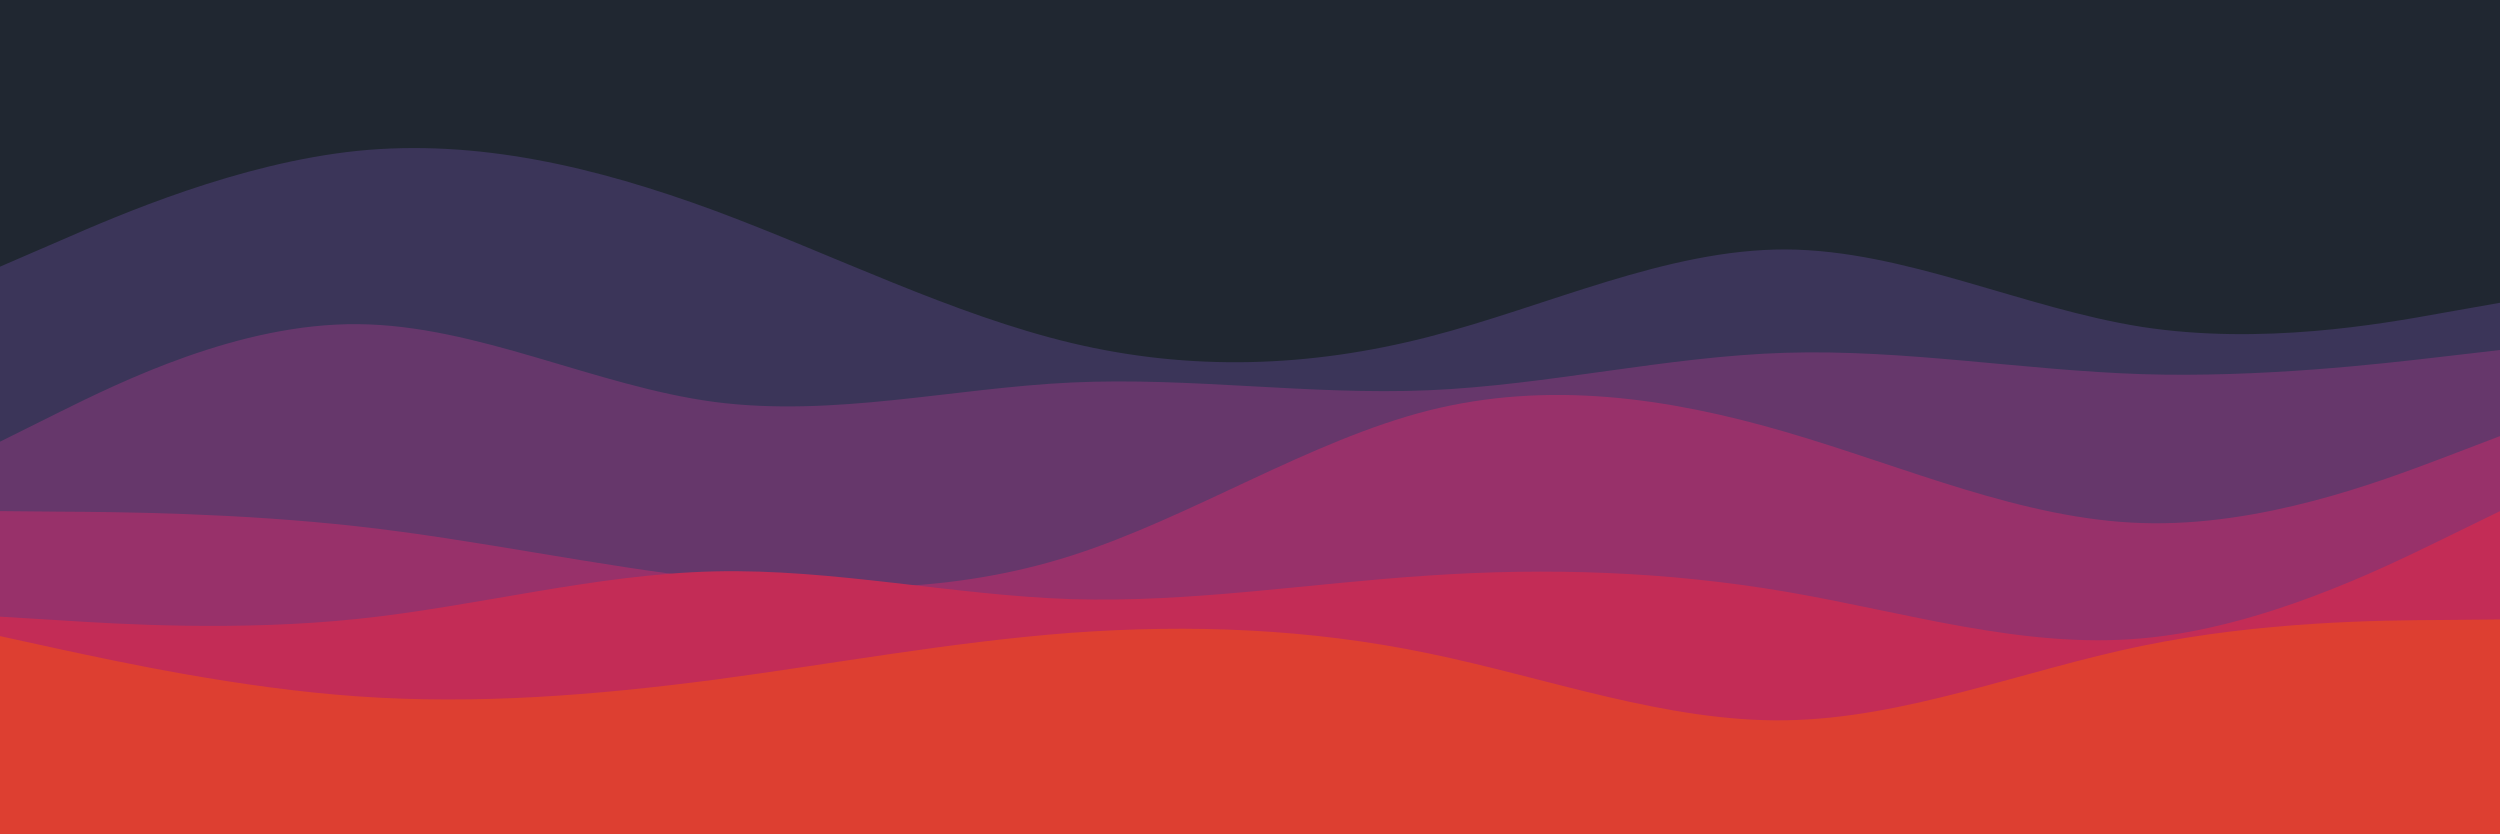
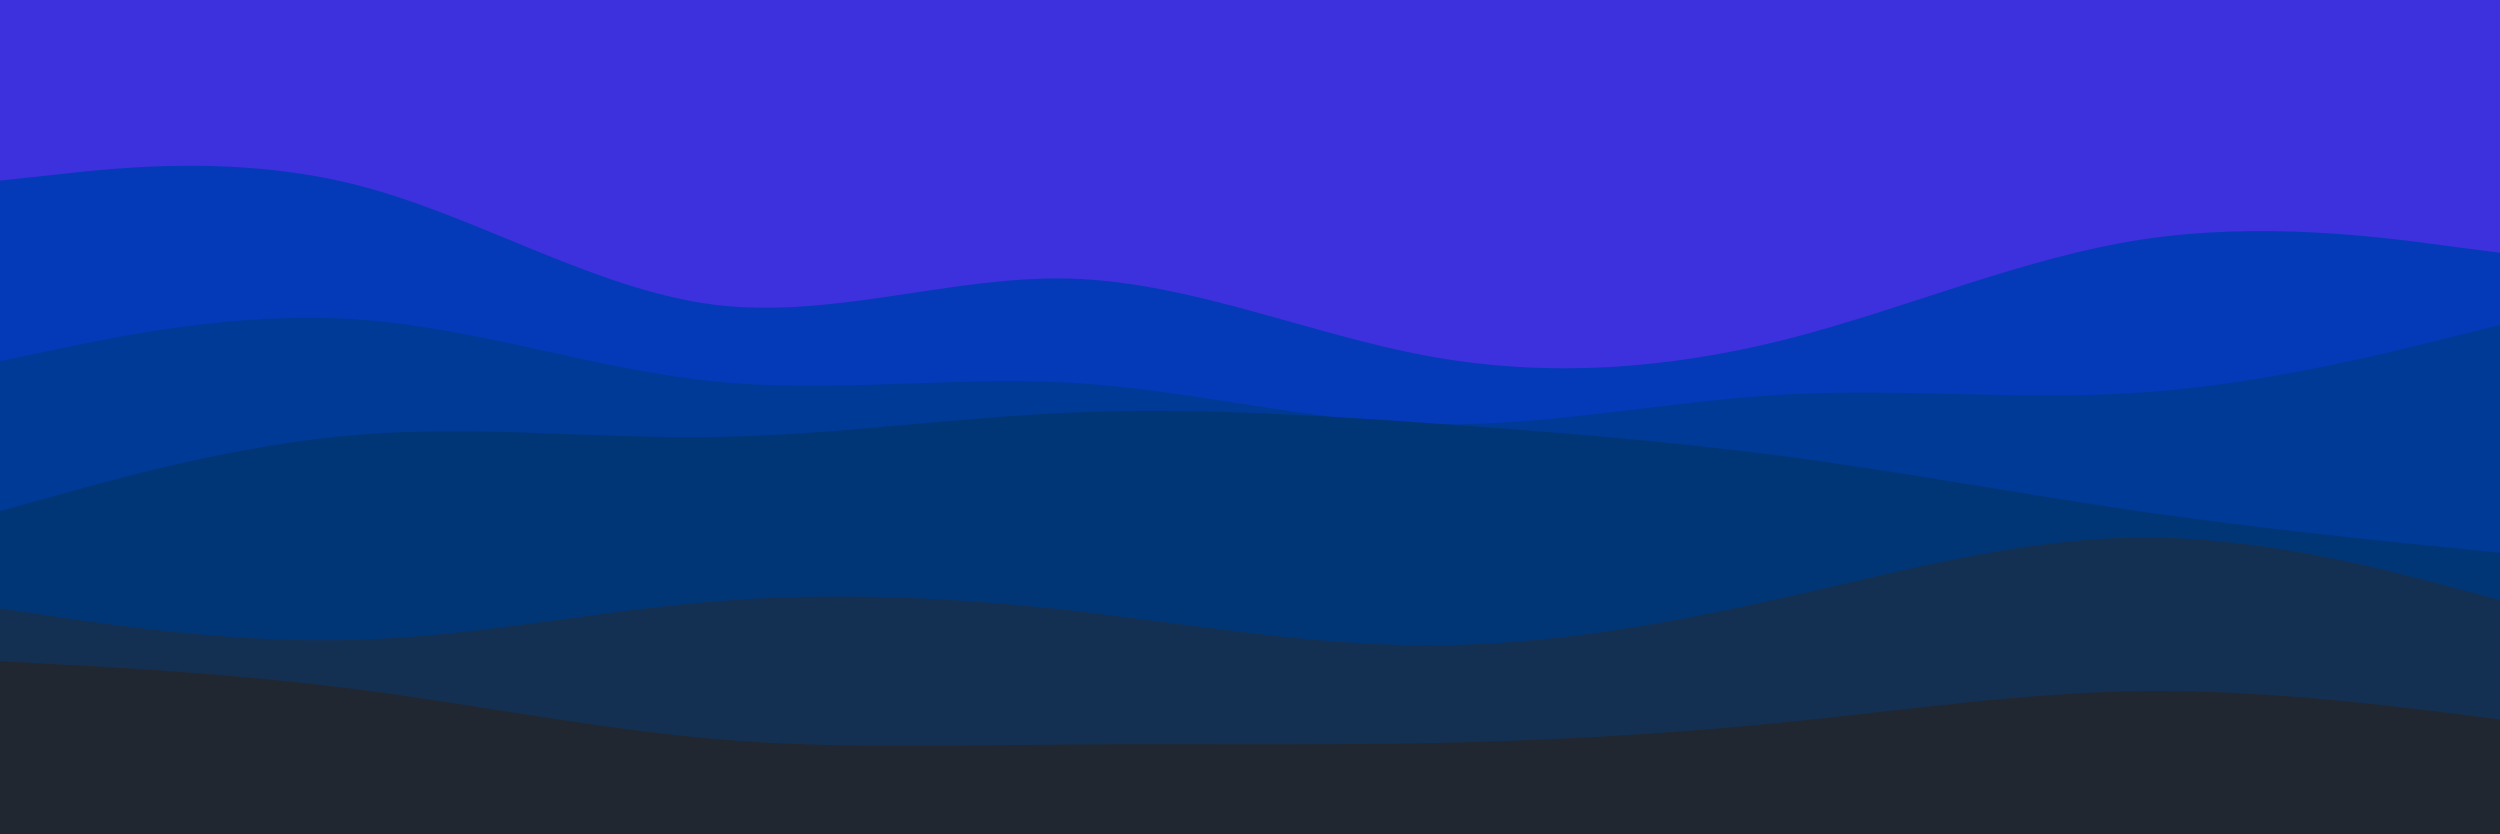
<svg xmlns="http://www.w3.org/2000/svg" id="visual" viewBox="0 0 900 300" width="900" height="300" version="1.1">
-   <rect x="0" y="0" width="900" height="300" fill="#202731" />
-   <path d="M0 96L21.5 86.7C43 77.3 86 58.7 128.8 54.3C171.7 50 214.3 60 257.2 75.8C300 91.7 343 113.3 385.8 123.5C428.7 133.7 471.3 132.3 514.2 121.3C557 110.3 600 89.7 642.8 89.8C685.7 90 728.3 111 771.2 117.7C814 124.3 857 116.7 878.5 112.8L900 109L900 301L878.5 301C857 301 814 301 771.2 301C728.3 301 685.7 301 642.8 301C600 301 557 301 514.2 301C471.3 301 428.7 301 385.8 301C343 301 300 301 257.2 301C214.3 301 171.7 301 128.8 301C86 301 43 301 21.5 301L0 301Z" fill="#3b3559" />
-   <path d="M0 159L21.5 148.3C43 137.7 86 116.3 128.8 116.7C171.7 117 214.3 139 257.2 144.7C300 150.3 343 139.7 385.8 137.7C428.7 135.7 471.3 142.3 514.2 140.5C557 138.7 600 128.3 642.8 127C685.7 125.7 728.3 133.3 771.2 134.7C814 136 857 131 878.5 128.5L900 126L900 301L878.5 301C857 301 814 301 771.2 301C728.3 301 685.7 301 642.8 301C600 301 557 301 514.2 301C471.3 301 428.7 301 385.8 301C343 301 300 301 257.2 301C214.3 301 171.7 301 128.8 301C86 301 43 301 21.5 301L0 301Z" fill="#66376b" />
-   <path d="M0 184L21.5 184.2C43 184.3 86 184.7 128.8 189.5C171.7 194.3 214.3 203.7 257.2 208.5C300 213.3 343 213.7 385.8 200C428.7 186.3 471.3 158.7 514.2 147.8C557 137 600 143 642.8 155.5C685.7 168 728.3 187 771.2 188.3C814 189.7 857 173.3 878.5 165.2L900 157L900 301L878.5 301C857 301 814 301 771.2 301C728.3 301 685.7 301 642.8 301C600 301 557 301 514.2 301C471.3 301 428.7 301 385.8 301C343 301 300 301 257.2 301C214.3 301 171.7 301 128.8 301C86 301 43 301 21.5 301L0 301Z" fill="#98316a" />
-   <path d="M0 222L21.5 223.3C43 224.7 86 227.3 128.8 222.8C171.7 218.3 214.3 206.7 257.2 205.7C300 204.7 343 214.3 385.8 215.7C428.7 217 471.3 210 514.2 207.2C557 204.3 600 205.7 642.8 213C685.7 220.3 728.3 233.7 771.2 229.8C814 226 857 205 878.5 194.5L900 184L900 301L878.5 301C857 301 814 301 771.2 301C728.3 301 685.7 301 642.8 301C600 301 557 301 514.2 301C471.3 301 428.7 301 385.8 301C343 301 300 301 257.2 301C214.3 301 171.7 301 128.8 301C86 301 43 301 21.5 301L0 301Z" fill="#c32c56" />
-   <path d="M0 229L21.5 233.7C43 238.3 86 247.7 128.8 250.7C171.7 253.7 214.3 250.3 257.2 244.7C300 239 343 231 385.8 227.8C428.7 224.7 471.3 226.3 514.2 235.2C557 244 600 260 642.8 259.3C685.7 258.7 728.3 241.3 771.2 232.5C814 223.7 857 223.3 878.5 223.2L900 223L900 301L878.5 301C857 301 814 301 771.2 301C728.3 301 685.7 301 642.8 301C600 301 557 301 514.2 301C471.3 301 428.7 301 385.8 301C343 301 300 301 257.2 301C214.3 301 171.7 301 128.8 301C86 301 43 301 21.5 301L0 301Z" fill="#dd3f31" />
+   <rect x="0" y="0" width="900" height="300" fill="#3c31dd" />
+   <path d="M0 65L21.5 62.7C43 60.3 86 55.7 128.8 66.7C171.7 77.7 214.3 104.3 257.2 109.7C300 115 343 99 385.8 100.3C428.7 101.7 471.3 120.3 514.2 128.2C557 136 600 133 642.8 122.2C685.7 111.3 728.3 92.7 771.2 86.2C814 79.7 857 85.3 878.5 88.2L900 91L900 301L878.5 301C857 301 814 301 771.2 301C728.3 301 685.7 301 642.8 301C600 301 557 301 514.2 301C471.3 301 428.7 301 385.8 301C343 301 300 301 257.2 301C214.3 301 171.7 301 128.8 301C86 301 43 301 21.5 301L0 301Z" fill="#043ab7" />
+   <path d="M0 130L21.5 125.5C43 121 86 112 128.8 115C171.7 118 214.3 133 257.2 137.3C300 141.7 343 135.3 385.8 137.8C428.7 140.3 471.3 151.7 514.2 152.7C557 153.7 600 144.3 642.8 142C685.7 139.7 728.3 144.3 771.2 141.3C814 138.3 857 127.7 878.5 122.3L900 117L900 301L878.5 301C857 301 814 301 771.2 301C728.3 301 685.7 301 642.8 301C600 301 557 301 514.2 301C471.3 301 428.7 301 385.8 301C343 301 300 301 257.2 301C214.3 301 171.7 301 128.8 301C86 301 43 301 21.5 301L0 301Z" fill="#003a97" />
+   <path d="M0 184L21.5 178C43 172 86 160 128.8 156.5C171.7 153 214.3 158 257.2 157.3C300 156.7 343 150.3 385.8 148.5C428.7 146.7 471.3 149.3 514.2 152.3C557 155.3 600 158.7 642.8 164.3C685.7 170 728.3 178 771.2 184.2C814 190.3 857 194.7 878.5 196.8L900 199L900 301L878.5 301C857 301 814 301 771.2 301C728.3 301 685.7 301 642.8 301C600 301 557 301 514.2 301C471.3 301 428.7 301 385.8 301C343 301 300 301 257.2 301C214.3 301 171.7 301 128.8 301C86 301 43 301 21.5 301L0 301Z" fill="#003676" />
+   <path d="M0 219L21.5 222.2C43 225.3 86 231.7 128.8 230.3C171.7 229 214.3 220 257.2 216.5C300 213 343 215 385.8 219.8C428.7 224.7 471.3 232.3 514.2 232.3C557 232.3 600 224.7 642.8 215C685.7 205.3 728.3 193.7 771.2 193.5C814 193.3 857 204.7 878.5 210.3L900 216L900 301L878.5 301C857 301 814 301 771.2 301C728.3 301 685.7 301 642.8 301C600 301 557 301 514.2 301C471.3 301 428.7 301 385.8 301C343 301 300 301 257.2 301C214.3 301 171.7 301 128.8 301C86 301 43 301 21.5 301L0 301Z" fill="#133053" />
+   <path d="M0 238L21.5 239.2C43 240.3 86 242.7 128.8 248.2C171.7 253.7 214.3 262.3 257.2 266C300 269.7 343 268.3 385.8 268C428.7 267.7 471.3 268.3 514.2 267.5C557 266.7 600 264.3 642.8 260C685.7 255.7 728.3 249.3 771.2 248.8C814 248.3 857 253.7 878.5 256.3L900 259L900 301L878.5 301C857 301 814 301 771.2 301C728.3 301 685.7 301 642.8 301C600 301 557 301 514.2 301C471.3 301 428.7 301 385.8 301C343 301 300 301 257.2 301C214.3 301 171.7 301 128.8 301C86 301 43 301 21.5 301L0 301Z" fill="#202731" />
</svg>
